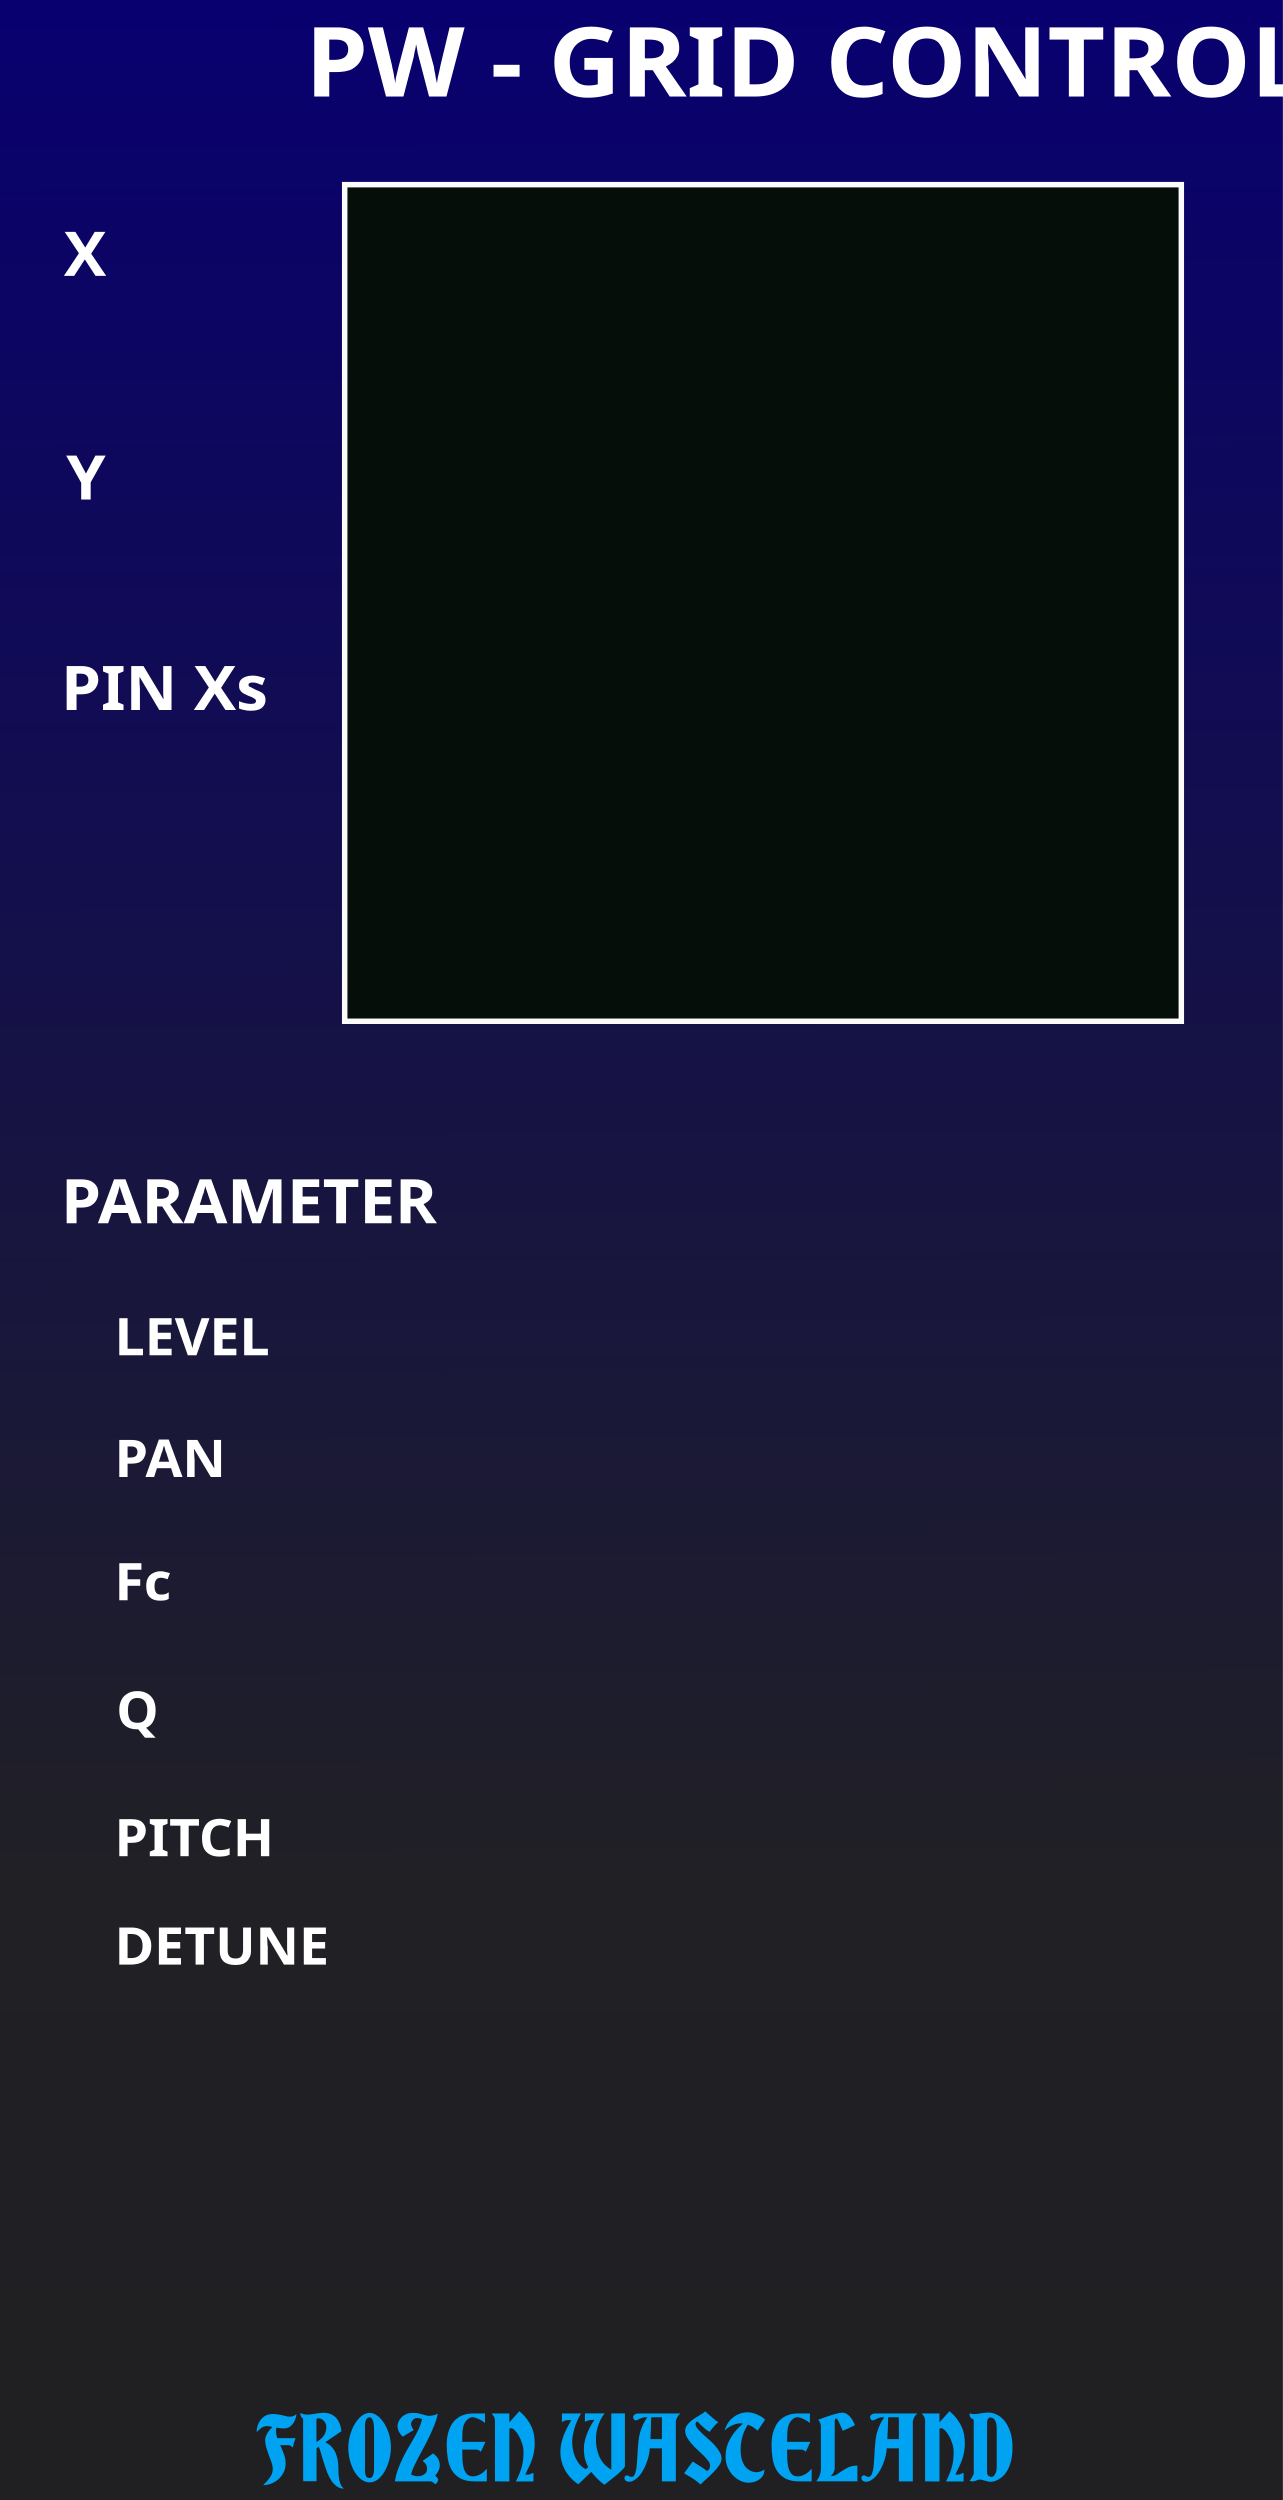
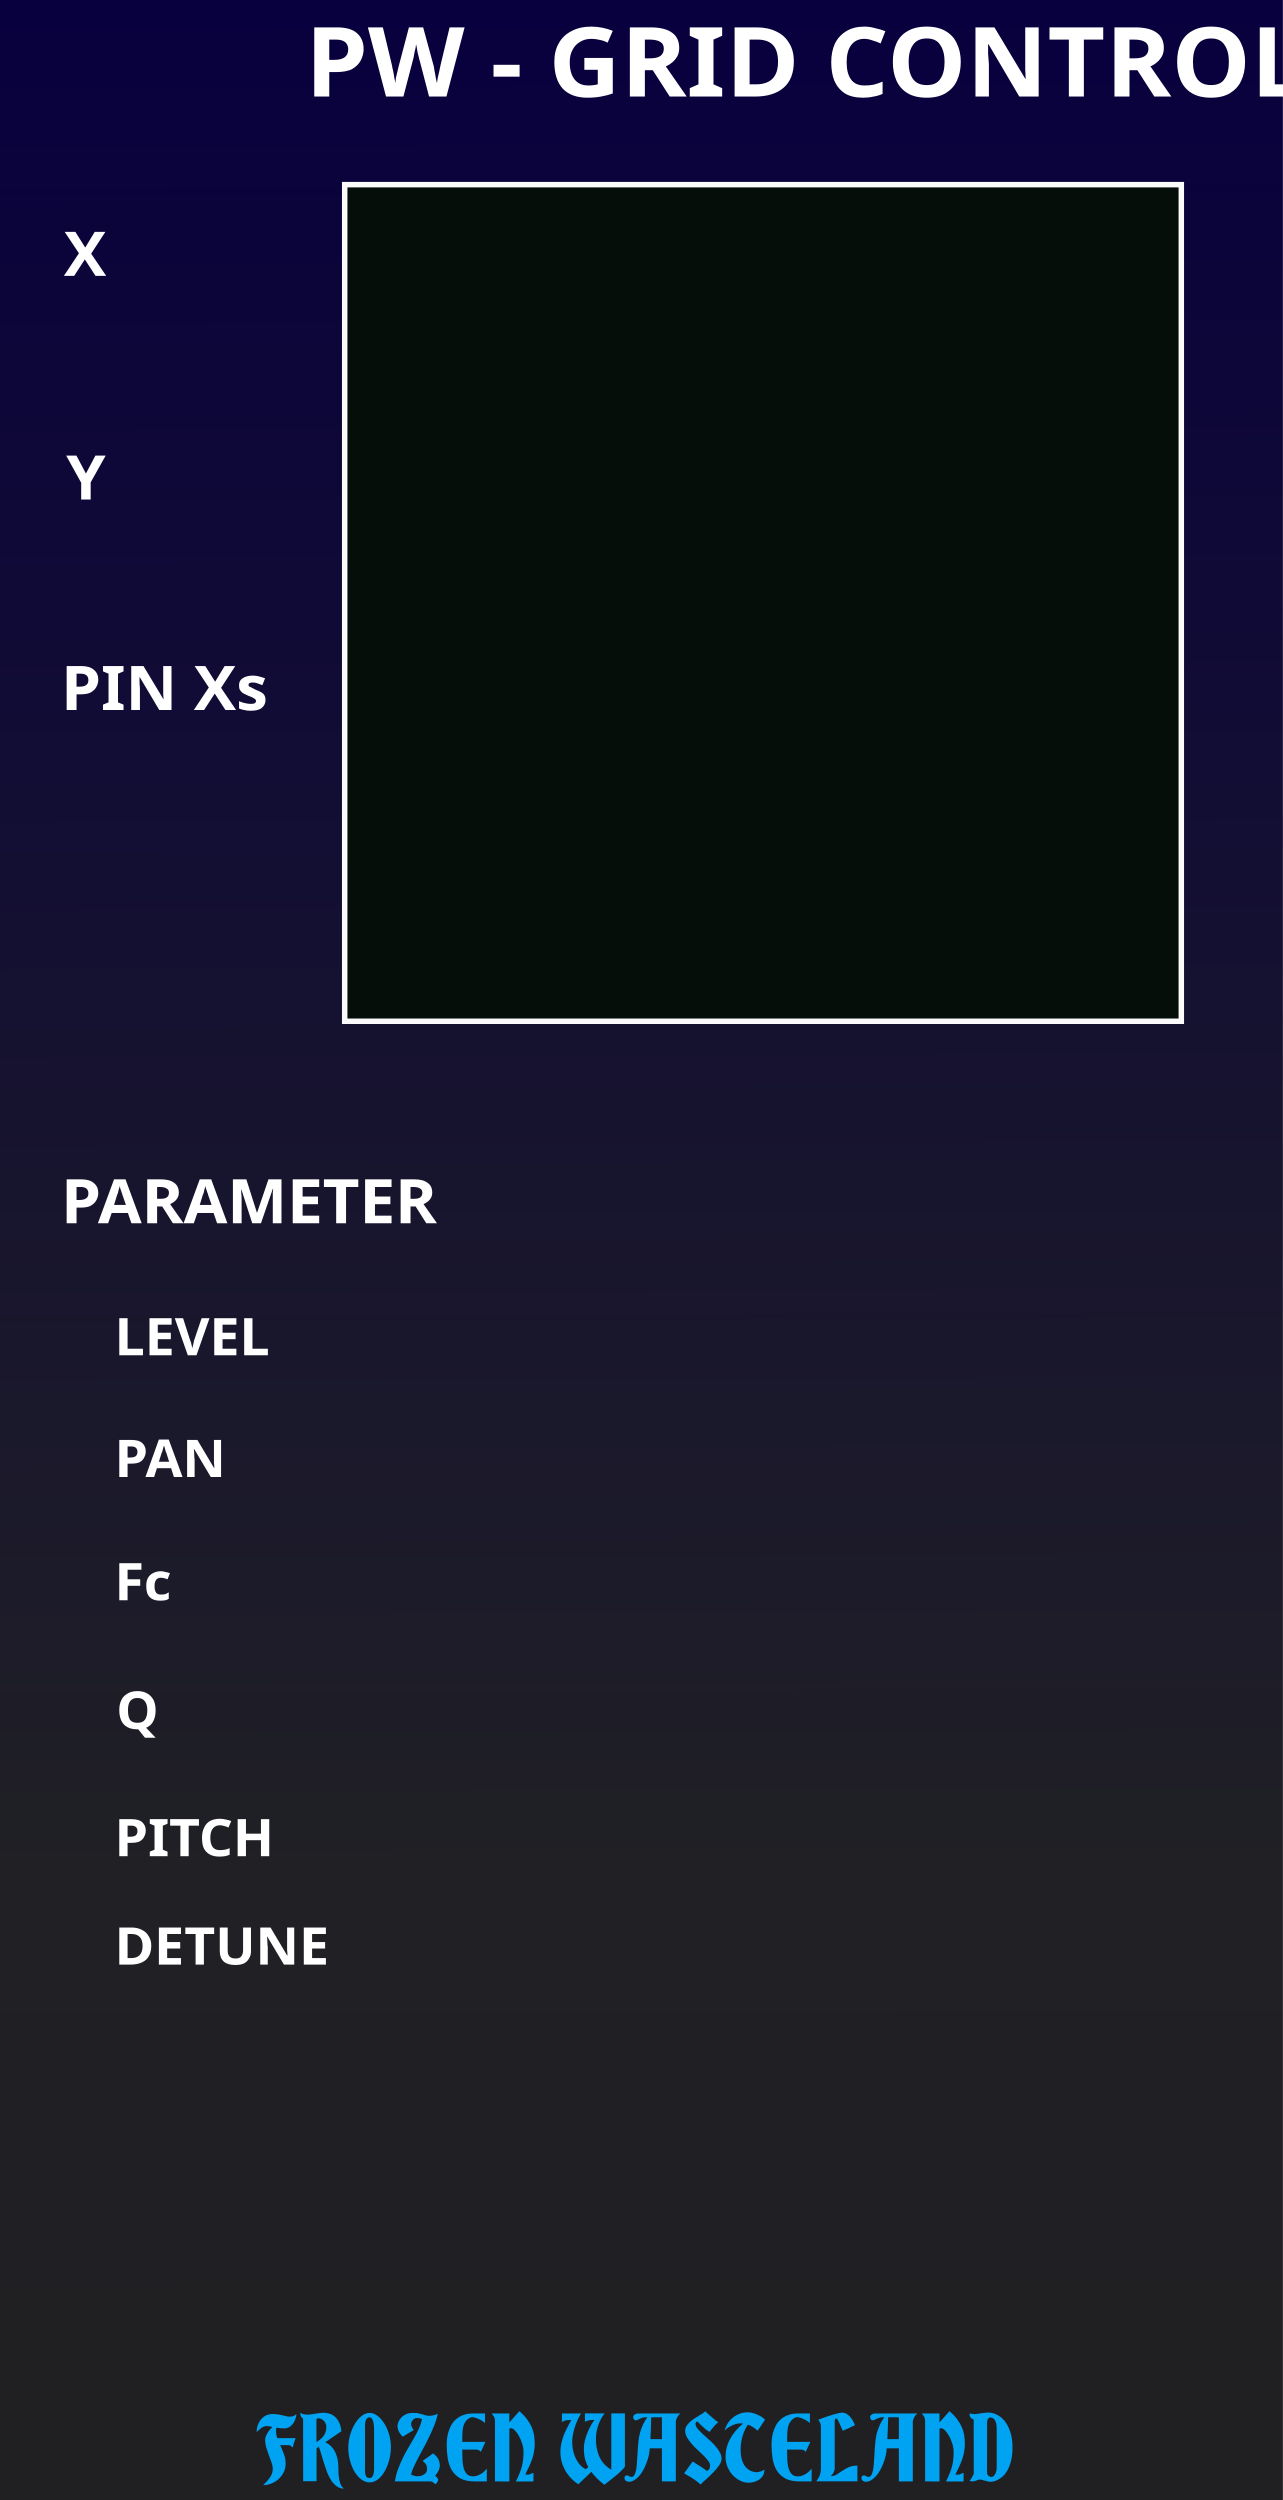
<svg xmlns="http://www.w3.org/2000/svg" xmlns:xlink="http://www.w3.org/1999/xlink" width="195" height="380" viewBox="0 0 51.594 100.542" version="1.1" id="svg11003">
  <defs id="defs10997">
    <linearGradient id="linearGradient4047">
      <stop style="stop-color:#202022;stop-opacity:1;" offset="0" id="stop3387" />
      <stop style="stop-color:#202025;stop-opacity:1;" offset=".3" id="stop3388" />
-       <stop style="stop-color:#08006f;stop-opacity:1;" offset="1" id="stop3389" />
+       <stop style="stop-color:#08003e;stop-opacity:1;" offset="1" id="stop3389" />
    </linearGradient>
    <linearGradient xlink:href="#linearGradient4047" id="linearGradient4049" x1="35.418" y1="158.333" x2="35.22" y2="50.462" gradientUnits="userSpaceOnUse" gradientTransform="matrix(0.5408089,0,0,1.00145,16.09922,-0.1464835)" />
  </defs>
  <g id="layer1" transform="translate(-35.14631,-50.389)">
    <path id="path33493" d="M 35.146,50.389 H 86.74 V 150.931 H 35.146 Z m 0,0" style="fill:url(#linearGradient4049);fill-opacity:1;fill-rule:nonzero;stroke:none;stroke-width:0.315" />
    <g style="font-style:normal;font-weight:normal;font-size:3.528px;line-height:1.25;font-family:sans-serif;letter-spacing:0px;word-spacing:0px;fill:#ffffff;fill-opacity:1;stroke:none;stroke-width:0.265" id="text5097" transform="matrix(1.034483,0,0,1.00145,-1.287785,-0.1464835)" />
    <g style="font-style:normal;font-variant:normal;font-weight:bold;font-stretch:normal;font-size:3.528px;line-height:1.25;font-family:Consolas;-inkscape-font-specification:'Consolas Bold';text-align:center;letter-spacing:0px;word-spacing:0px;text-anchor:middle;fill:#ffffff;fill-opacity:1;stroke:none;stroke-width:0.265" id="text373" transform="matrix(1.034483,0,0,1.00145,-1.287785,-0.1464835)" />
    <g style="font-style:normal;font-variant:normal;font-weight:bold;font-stretch:normal;font-size:13.333px;line-height:1.25;font-family:Consolas;-inkscape-font-specification:'Consolas Bold';text-align:center;letter-spacing:0px;word-spacing:0px;text-anchor:middle;fill:#ffffff;fill-opacity:1;stroke:none" id="flowRoot250" transform="matrix(1.034483,0,0,1.00145,-1.287785,-0.1464835)" />
    <g style="font-style:normal;font-variant:normal;font-weight:bold;font-stretch:normal;font-size:13.333px;line-height:1.25;font-family:Consolas;-inkscape-font-specification:'Consolas Bold';text-align:center;letter-spacing:0px;word-spacing:0px;text-anchor:middle;fill:#ffffff;fill-opacity:1;stroke:none" id="flowRoot53665" transform="matrix(1.034483,0,0,1.00145,-1.287785,-0.1464835)" />
    <g style="font-style:normal;font-variant:normal;font-weight:bold;font-stretch:normal;font-size:3.528px;line-height:1.25;font-family:Consolas;-inkscape-font-specification:'Consolas Bold';text-align:center;letter-spacing:0px;word-spacing:0px;text-anchor:middle;fill:#ffffff;fill-opacity:1;stroke:none;stroke-width:0.265" id="text53994" transform="matrix(1.034483,0,0,1.00145,-1.287785,-0.1464835)" />
    <g aria-label="FROZEN WASTELAND" style="font-style:normal;font-variant:normal;font-weight:bold;font-stretch:normal;font-size:3.528px;line-height:1.25;font-family:Consolas;-inkscape-font-specification:'Consolas Bold';text-align:start;letter-spacing:0px;word-spacing:0px;text-anchor:start;fill:#00a3f2;fill-opacity:1;stroke:none;stroke-width:0.265" id="text3885-7" transform="matrix(1.034483,0,0,1.00145,-34.94113,-0.1464835)">
      <path d="m 77.984,150.26 q 0.12,-0.12 0.191,-0.212 0.074,-0.092 0.113,-0.169 0.042,-0.078 0.053,-0.145 0.014,-0.071 0.014,-0.148 0,-0.095 -0.046,-0.229 -0.046,-0.134 -0.102,-0.286 -0.056,-0.152 -0.102,-0.31 -0.046,-0.159 -0.046,-0.303 0,-0.078 0.025,-0.152 0.028,-0.074 0.067,-0.141 0.042,-0.071 0.092,-0.131 0.049,-0.064 0.099,-0.113 -0.071,-0.014 -0.123,-0.021 -0.053,-0.011 -0.078,-0.011 -0.131,0 -0.222,0.071 -0.088,0.067 -0.191,0.169 0,-0.12 0.035,-0.247 0.039,-0.131 0.116,-0.236 0.078,-0.106 0.194,-0.173 0.12,-0.067 0.282,-0.067 0.113,0 0.208,0.018 0.099,0.014 0.18,0.035 0.081,0.021 0.148,0.039 0.067,0.014 0.12,0.014 0.081,0 0.141,-0.021 0.064,-0.025 0.123,-0.085 0,0.078 -0.032,0.176 -0.028,0.099 -0.088,0.191 -0.056,0.088 -0.148,0.152 -0.092,0.06 -0.212,0.06 -0.06,0 -0.138,-0.007 -0.074,-0.011 -0.155,-0.025 -0.007,0.025 -0.011,0.046 -0.004,0.021 -0.007,0.039 -0.004,0.021 -0.004,0.039 0,0.078 0.011,0.152 0.014,0.07 0.039,0.145 h 0.713 l -0.081,0.24 q -0.011,0.046 -0.014,0.067 -0.004,0.021 -0.011,0.067 l -0.131,-0.092 h -0.363 q 0.078,0.176 0.145,0.36 0.067,0.18 0.067,0.385 0,0.183 -0.074,0.342 -0.074,0.155 -0.198,0.272 -0.12,0.116 -0.279,0.18 -0.155,0.067 -0.321,0.067 z" style="font-style:normal;font-variant:normal;font-weight:normal;font-stretch:normal;font-family:'Bradley Gratis';-inkscape-font-specification:'Bradley Gratis';text-align:start;text-anchor:start;stroke-width:0.265" id="path7125" />
      <path d="m 80.054,148.532 q 0.071,-0.042 0.138,-0.099 0.071,-0.056 0.123,-0.127 0.056,-0.071 0.088,-0.162 0.035,-0.095 0.035,-0.212 0,-0.099 -0.039,-0.166 -0.035,-0.071 -0.085,-0.113 -0.049,-0.042 -0.099,-0.06 -0.046,-0.018 -0.071,-0.018 -0.028,0 -0.053,0.011 -0.021,0.011 -0.039,0.025 z m -0.519,-0.942 q -0.113,-0.064 -0.113,-0.236 0.032,0.032 0.113,0.056 0.081,0.021 0.173,0.021 0.046,0 0.131,-0.011 0.085,-0.014 0.173,-0.028 0.092,-0.014 0.173,-0.025 0.085,-0.014 0.131,-0.014 0.116,0 0.233,0.035 0.116,0.035 0.215,0.12 0.099,0.085 0.166,0.229 0.071,0.141 0.092,0.36 l -0.628,0.445 q 0.071,0.028 0.159,0.095 0.088,0.067 0.166,0.187 0.081,0.12 0.134,0.307 0.053,0.183 0.053,0.452 0,0.233 0.021,0.377 0.021,0.145 0.053,0.233 0.032,0.088 0.067,0.131 0.039,0.046 0.071,0.078 -0.155,0 -0.275,-0.092 -0.12,-0.088 -0.212,-0.233 -0.092,-0.145 -0.162,-0.328 -0.067,-0.183 -0.123,-0.37 -0.056,-0.187 -0.106,-0.36 -0.046,-0.173 -0.095,-0.3 -0.025,0.018 -0.049,0.035 -0.021,0.014 -0.039,0.032 v 1.319 h -0.519 z" style="font-style:normal;font-variant:normal;font-weight:normal;font-stretch:normal;font-family:'Bradley Gratis';-inkscape-font-specification:'Bradley Gratis';text-align:start;text-anchor:start;stroke-width:0.265" id="path7127" />
      <path d="m 81.941,149.64 q 0,0.12 0.014,0.187 0.018,0.067 0.042,0.102 0.028,0.032 0.064,0.039 0.035,0.007 0.071,0.007 0.071,0 0.116,-0.095 0.046,-0.099 0.046,-0.3 v -1.531 q 0,-0.159 -0.018,-0.258 -0.014,-0.102 -0.042,-0.155 -0.025,-0.056 -0.06,-0.078 -0.032,-0.021 -0.064,-0.021 -0.067,0 -0.12,0.085 -0.049,0.081 -0.049,0.261 z m 1.005,-0.885 q 0,0.258 -0.067,0.508 -0.064,0.25 -0.176,0.448 -0.109,0.198 -0.261,0.321 -0.152,0.12 -0.321,0.12 -0.159,0 -0.31,-0.109 -0.148,-0.109 -0.265,-0.3 -0.113,-0.191 -0.183,-0.445 -0.071,-0.254 -0.071,-0.543 0,-0.236 0.064,-0.483 0.067,-0.25 0.18,-0.452 0.113,-0.201 0.265,-0.328 0.152,-0.131 0.321,-0.131 0.148,0 0.293,0.109 0.148,0.109 0.265,0.3 0.12,0.187 0.194,0.441 0.074,0.254 0.074,0.543 z" style="font-style:normal;font-variant:normal;font-weight:normal;font-stretch:normal;font-family:'Bradley Gratis';-inkscape-font-specification:'Bradley Gratis';text-align:start;text-anchor:start;stroke-width:0.265" id="path7129" />
      <path d="m 83.101,150.112 q 0.046,-0.272 0.131,-0.512 0.088,-0.24 0.194,-0.459 0.106,-0.219 0.219,-0.416 0.116,-0.201 0.219,-0.388 0.102,-0.187 0.18,-0.363 0.078,-0.18 0.113,-0.36 -0.028,-0.018 -0.067,-0.032 -0.035,-0.014 -0.138,-0.014 -0.053,0 -0.095,0.028 -0.039,0.025 -0.067,0.064 -0.028,0.035 -0.046,0.078 -0.014,0.039 -0.014,0.064 0,0.028 0.011,0.067 0.014,0.035 0.028,0.071 0.018,0.035 0.035,0.067 0.018,0.028 0.032,0.042 l -0.43,0.268 q -0.085,-0.081 -0.145,-0.198 -0.056,-0.12 -0.056,-0.24 0,-0.06 0.032,-0.148 0.032,-0.088 0.102,-0.169 0.071,-0.085 0.183,-0.141 0.116,-0.06 0.282,-0.06 0.131,0 0.219,0.018 0.088,0.018 0.155,0.042 0.067,0.021 0.123,0.039 0.06,0.018 0.134,0.018 0.046,0 0.099,-0.007 0.053,-0.007 0.099,-0.021 0.046,-0.014 0.081,-0.028 0.039,-0.018 0.06,-0.039 -0.042,0.222 -0.134,0.462 -0.092,0.24 -0.205,0.48 -0.109,0.24 -0.233,0.469 -0.12,0.229 -0.222,0.43 -0.099,0.198 -0.169,0.36 -0.067,0.159 -0.074,0.261 0.141,0.06 0.24,0.06 0.064,0 0.131,-0.014 0.067,-0.018 0.12,-0.053 0.056,-0.035 0.092,-0.088 0.035,-0.057 0.035,-0.134 0,-0.078 -0.018,-0.127 -0.014,-0.053 -0.039,-0.085 -0.025,-0.035 -0.056,-0.06 -0.032,-0.028 -0.06,-0.056 l 0.406,-0.3 q 0.141,0.106 0.201,0.226 0.06,0.12 0.06,0.261 0,0.067 -0.021,0.131 -0.018,0.06 -0.046,0.113 -0.025,0.049 -0.06,0.092 -0.032,0.042 -0.056,0.067 l 0.06,0.06 q 0.018,0.018 0.039,0.053 0.021,0.032 0.021,0.056 0,0.028 -0.025,0.081 -0.021,0.056 -0.088,0.099 -0.025,-0.032 -0.056,-0.057 -0.028,-0.021 -0.06,-0.039 -0.032,-0.018 -0.067,-0.018 z" style="font-style:normal;font-variant:normal;font-weight:normal;font-stretch:normal;font-family:'Bradley Gratis';-inkscape-font-specification:'Bradley Gratis';text-align:start;text-anchor:start;stroke-width:0.265" id="path7131" />
      <path d="m 86.607,147.385 v 0.381 q -0.039,-0.035 -0.102,-0.078 -0.06,-0.042 -0.131,-0.074 -0.067,-0.035 -0.134,-0.056 -0.067,-0.025 -0.113,-0.025 -0.085,0 -0.173,0.067 -0.088,0.067 -0.145,0.18 -0.056,0.109 -0.074,0.289 -0.014,0.176 -0.014,0.455 h 0.903 l -0.18,0.402 q -0.035,-0.053 -0.085,-0.071 -0.046,-0.021 -0.085,-0.021 H 85.722 q 0,0.201 0.007,0.395 0.007,0.191 0.046,0.342 0.042,0.152 0.127,0.247 0.085,0.092 0.243,0.092 0.085,0 0.166,-0.032 0.085,-0.032 0.155,-0.078 0.071,-0.049 0.123,-0.102 0.056,-0.053 0.088,-0.095 v 0.508 h -0.476 q -0.342,0 -0.554,-0.12 -0.212,-0.123 -0.332,-0.328 -0.116,-0.208 -0.159,-0.48 -0.039,-0.272 -0.039,-0.568 0,-0.074 0.011,-0.194 0.011,-0.123 0.046,-0.258 0.035,-0.138 0.102,-0.275 0.067,-0.141 0.18,-0.25 0.116,-0.113 0.286,-0.183 0.169,-0.071 0.409,-0.071 z" style="font-style:normal;font-variant:normal;font-weight:normal;font-stretch:normal;font-family:'Bradley Gratis';-inkscape-font-specification:'Bradley Gratis';text-align:start;text-anchor:start;stroke-width:0.265" id="path7133" />
      <path d="m 86.994,150.112 v -2.438 q 0,-0.099 -0.042,-0.166 -0.042,-0.071 -0.085,-0.123 h 0.684 v 0.36 l 0.392,-0.455 q 0.18,0.162 0.296,0.325 0.116,0.159 0.183,0.321 0.067,0.159 0.092,0.325 0.025,0.162 0.025,0.335 0,0.169 -0.028,0.325 -0.025,0.152 -0.074,0.3 -0.049,0.148 -0.12,0.3 -0.067,0.152 -0.148,0.318 h 0.127 q 0.046,0 0.095,-0.032 0.049,-0.032 0.099,-0.032 v 0.339 h -0.684 q 0.095,-0.194 0.152,-0.349 0.06,-0.155 0.092,-0.296 0.032,-0.141 0.042,-0.275 0.011,-0.134 0.011,-0.286 0,-0.152 -0.053,-0.314 -0.049,-0.166 -0.123,-0.303 -0.074,-0.138 -0.159,-0.226 -0.081,-0.088 -0.148,-0.088 -0.042,0 -0.067,0.021 v 2.117 z" style="font-style:normal;font-variant:normal;font-weight:normal;font-stretch:normal;font-family:'Bradley Gratis';-inkscape-font-specification:'Bradley Gratis';text-align:start;text-anchor:start;stroke-width:0.265" id="path7135" />
      <path d="m 90.232,150.229 q -0.191,-0.138 -0.325,-0.293 -0.134,-0.159 -0.215,-0.328 -0.081,-0.169 -0.12,-0.342 -0.035,-0.176 -0.035,-0.346 0,-0.166 0.035,-0.328 0.035,-0.166 0.092,-0.325 0.06,-0.162 0.138,-0.314 0.078,-0.155 0.159,-0.303 h -0.021 q -0.011,0 -0.025,0 -0.011,-0.004 -0.028,-0.004 -0.056,0 -0.138,0.014 -0.078,0.014 -0.152,0.071 v -0.346 h 0.741 q -0.092,0.159 -0.159,0.321 -0.064,0.159 -0.106,0.31 -0.039,0.148 -0.06,0.282 -0.018,0.131 -0.018,0.236 0,0.106 0.021,0.254 0.021,0.148 0.078,0.307 0.06,0.155 0.159,0.296 0.102,0.141 0.265,0.229 l 0.106,-0.078 q -0.064,-0.12 -0.099,-0.229 -0.035,-0.113 -0.053,-0.212 -0.014,-0.099 -0.018,-0.18 -0.004,-0.085 -0.004,-0.152 0,-0.109 0.028,-0.247 0.028,-0.138 0.081,-0.286 0.053,-0.148 0.127,-0.3 0.078,-0.152 0.173,-0.296 -0.134,0 -0.222,0.021 -0.085,0.021 -0.145,0.06 v -0.339 h 0.762 q -0.064,0.088 -0.127,0.201 -0.06,0.109 -0.106,0.24 -0.046,0.127 -0.074,0.272 -0.028,0.145 -0.028,0.296 0,0.258 0.046,0.459 0.046,0.198 0.127,0.349 0.081,0.152 0.191,0.261 0.109,0.109 0.233,0.187 v -2.265 h 0.529 v 2.12 q 0,0.025 -0.035,0.071 -0.035,0.042 -0.092,0.099 -0.053,0.057 -0.127,0.123 -0.071,0.064 -0.145,0.127 -0.176,0.148 -0.399,0.325 -0.173,-0.134 -0.296,-0.265 -0.123,-0.131 -0.212,-0.254 z" style="font-style:normal;font-variant:normal;font-weight:normal;font-stretch:normal;font-family:'Bradley Gratis';-inkscape-font-specification:'Bradley Gratis';text-align:start;text-anchor:start;stroke-width:0.265" id="path7137" />
      <path d="m 93.484,148.415 v -0.878 h -0.416 q -0.004,0.236 -0.014,0.469 -0.007,0.229 -0.018,0.409 z m 0.72,-1.03 q -0.039,0.028 -0.074,0.071 -0.032,0.042 -0.056,0.092 -0.021,0.046 -0.035,0.092 -0.014,0.042 -0.014,0.074 v 2.399 H 93.484 v -1.33 h -0.473 q -0.004,0.127 -0.035,0.279 -0.032,0.148 -0.088,0.3 -0.053,0.148 -0.127,0.289 -0.071,0.138 -0.162,0.243 -0.088,0.106 -0.191,0.169 -0.099,0.064 -0.208,0.064 -0.071,0 -0.123,-0.042 -0.049,-0.042 -0.049,-0.12 0,-0.049 0.032,-0.07 0.032,-0.025 0.067,-0.025 0.032,0 0.049,0.011 0.018,0.007 0.032,0.021 0.018,0.011 0.039,0.021 0.021,0.007 0.06,0.007 0.064,0 0.102,-0.064 0.039,-0.067 0.064,-0.176 0.025,-0.113 0.035,-0.258 0.014,-0.148 0.021,-0.31 0.007,-0.162 0.018,-0.328 0.011,-0.169 0.028,-0.325 0.021,-0.183 0.064,-0.335 0.046,-0.152 0.095,-0.268 0.049,-0.116 0.099,-0.198 0.049,-0.081 0.085,-0.131 h -0.078 q -0.067,0 -0.123,0.021 -0.056,0.018 -0.102,0.042 -0.042,0.021 -0.078,0.042 -0.032,0.018 -0.056,0.018 -0.06,0 -0.088,-0.042 -0.028,-0.042 -0.028,-0.095 0,-0.049 0.053,-0.092 0.056,-0.046 0.155,-0.046 z" style="font-style:normal;font-variant:normal;font-weight:normal;font-stretch:normal;font-family:'Bradley Gratis';-inkscape-font-specification:'Bradley Gratis';text-align:start;text-anchor:start;stroke-width:0.265" id="path7139" />
      <path d="m 94.984,150.236 q -0.081,-0.081 -0.187,-0.159 -0.102,-0.078 -0.201,-0.138 -0.095,-0.06 -0.169,-0.102 -0.071,-0.042 -0.081,-0.053 0.035,-0.042 0.088,-0.116 0.053,-0.078 0.102,-0.152 0.053,-0.074 0.092,-0.131 0.042,-0.06 0.053,-0.071 0.049,0.032 0.134,0.088 0.088,0.053 0.173,0.113 0.088,0.06 0.159,0.109 0.071,0.049 0.092,0.07 0.049,-0.028 0.081,-0.074 0.035,-0.046 0.035,-0.148 0,-0.088 -0.074,-0.187 -0.071,-0.099 -0.176,-0.208 -0.106,-0.109 -0.233,-0.229 -0.127,-0.12 -0.233,-0.247 -0.106,-0.127 -0.18,-0.258 -0.071,-0.131 -0.071,-0.268 0,-0.099 0.049,-0.183 0.053,-0.088 0.131,-0.162 0.078,-0.078 0.169,-0.138 0.095,-0.064 0.18,-0.116 0.088,-0.056 0.155,-0.099 0.067,-0.046 0.095,-0.081 0.021,0.018 0.092,0.088 0.074,0.067 0.159,0.145 0.085,0.078 0.159,0.138 0.078,0.06 0.102,0.06 -0.035,0.028 -0.088,0.085 -0.049,0.053 -0.102,0.113 -0.049,0.06 -0.092,0.116 -0.039,0.053 -0.056,0.081 -0.081,-0.035 -0.162,-0.106 -0.081,-0.071 -0.148,-0.138 -0.067,-0.067 -0.113,-0.116 -0.046,-0.053 -0.06,-0.053 -0.028,0 -0.049,0.032 -0.018,0.028 -0.018,0.067 0,0.085 0.074,0.18 0.078,0.095 0.187,0.205 0.113,0.106 0.243,0.226 0.134,0.116 0.243,0.243 0.113,0.127 0.187,0.265 0.078,0.134 0.078,0.275 0,0.127 -0.095,0.268 -0.095,0.141 -0.229,0.282 -0.131,0.138 -0.268,0.265 -0.138,0.123 -0.226,0.219 z" style="font-style:normal;font-variant:normal;font-weight:normal;font-stretch:normal;font-family:'Bradley Gratis';-inkscape-font-specification:'Bradley Gratis';text-align:start;text-anchor:start;stroke-width:0.265" id="path7141" />
      <path d="m 97.469,149.636 q 0,0.138 -0.056,0.24 -0.056,0.099 -0.148,0.162 -0.088,0.064 -0.198,0.095 -0.109,0.032 -0.215,0.032 -0.166,0 -0.325,-0.081 -0.159,-0.081 -0.286,-0.219 -0.127,-0.141 -0.205,-0.328 -0.078,-0.191 -0.078,-0.409 0,-0.392 0.18,-0.727 0.18,-0.339 0.501,-0.614 -0.028,-0.004 -0.053,-0.004 -0.021,-0.004 -0.046,-0.004 -0.085,0 -0.18,0.028 -0.095,0.028 -0.18,0.074 -0.085,0.042 -0.155,0.095 -0.067,0.053 -0.102,0.099 0.028,-0.138 0.106,-0.272 0.078,-0.134 0.194,-0.236 0.116,-0.102 0.268,-0.166 0.152,-0.064 0.332,-0.064 0.092,0 0.194,0.028 0.102,0.028 0.194,0.074 0.095,0.042 0.169,0.095 0.074,0.053 0.113,0.102 l -0.289,0.441 q -0.176,-0.173 -0.381,-0.247 -0.046,0.074 -0.095,0.176 -0.049,0.099 -0.092,0.226 -0.039,0.127 -0.067,0.282 -0.025,0.152 -0.025,0.332 0,0.169 0.025,0.3 0.028,0.131 0.071,0.226 0.042,0.095 0.095,0.159 0.056,0.064 0.113,0.106 0.134,0.095 0.307,0.106 0.071,0 0.162,-0.028 0.095,-0.032 0.152,-0.081 z" style="font-style:normal;font-variant:normal;font-weight:normal;font-stretch:normal;font-family:'Bradley Gratis';-inkscape-font-specification:'Bradley Gratis';text-align:start;text-anchor:start;stroke-width:0.265" id="path7143" />
      <path d="m 99.237,147.385 v 0.381 q -0.039,-0.035 -0.102,-0.078 -0.06,-0.042 -0.131,-0.074 -0.067,-0.035 -0.134,-0.056 -0.067,-0.025 -0.113,-0.025 -0.085,0 -0.173,0.067 -0.088,0.067 -0.145,0.18 -0.056,0.109 -0.074,0.289 -0.014,0.176 -0.014,0.455 h 0.903 l -0.18,0.402 q -0.035,-0.053 -0.085,-0.071 -0.046,-0.021 -0.085,-0.021 h -0.554 q 0,0.201 0.007,0.395 0.007,0.191 0.046,0.342 0.042,0.152 0.127,0.247 0.085,0.092 0.243,0.092 0.085,0 0.166,-0.032 0.085,-0.032 0.155,-0.078 0.071,-0.049 0.123,-0.102 0.056,-0.053 0.088,-0.095 v 0.508 h -0.476 q -0.342,0 -0.554,-0.12 -0.212,-0.123 -0.332,-0.328 -0.116,-0.208 -0.159,-0.48 -0.039,-0.272 -0.039,-0.568 0,-0.074 0.011,-0.194 0.011,-0.123 0.046,-0.258 0.035,-0.138 0.102,-0.275 0.067,-0.141 0.18,-0.25 0.116,-0.113 0.286,-0.183 0.169,-0.071 0.409,-0.071 z" style="font-style:normal;font-variant:normal;font-weight:normal;font-stretch:normal;font-family:'Bradley Gratis';-inkscape-font-specification:'Bradley Gratis';text-align:start;text-anchor:start;stroke-width:0.265" id="path7145" />
      <path d="m 100.516,148.08 q -0.088,-0.212 -0.152,-0.353 -0.064,-0.141 -0.099,-0.141 -0.039,0 -0.053,0.035 -0.011,0.032 -0.011,0.056 v 1.912 q 0,0.078 -0.042,0.162 -0.042,0.085 -0.113,0.148 0.131,0 0.233,-0.064 0.102,-0.067 0.212,-0.145 0.113,-0.081 0.25,-0.145 0.138,-0.067 0.342,-0.067 v 0.631 h -1.595 q 0.046,-0.067 0.078,-0.127 0.035,-0.06 0.056,-0.12 0.021,-0.06 0.032,-0.127 0.011,-0.067 0.011,-0.148 v -1.669 q 0,-0.113 -0.042,-0.183 -0.042,-0.074 -0.06,-0.102 0.014,-0.004 0.071,-0.025 0.06,-0.025 0.145,-0.056 0.085,-0.032 0.187,-0.067 0.102,-0.035 0.201,-0.064 0.099,-0.032 0.187,-0.049 0.088,-0.021 0.145,-0.021 0.088,0 0.166,0.049 0.078,0.049 0.141,0.123 0.064,0.074 0.109,0.166 0.046,0.088 0.074,0.166 z" style="font-style:normal;font-variant:normal;font-weight:normal;font-stretch:normal;font-family:'Bradley Gratis';-inkscape-font-specification:'Bradley Gratis';text-align:start;text-anchor:start;stroke-width:0.265" id="path7147" />
      <path d="m 102.696,148.415 v -0.878 h -0.416 q -0.004,0.236 -0.014,0.469 -0.007,0.229 -0.018,0.409 z m 0.72,-1.03 q -0.039,0.028 -0.074,0.071 -0.032,0.042 -0.056,0.092 -0.021,0.046 -0.035,0.092 -0.014,0.042 -0.014,0.074 v 2.399 H 102.696 v -1.33 h -0.473 q -0.004,0.127 -0.035,0.279 -0.032,0.148 -0.088,0.3 -0.053,0.148 -0.127,0.289 -0.07,0.138 -0.162,0.243 -0.088,0.106 -0.191,0.169 -0.099,0.064 -0.208,0.064 -0.071,0 -0.123,-0.042 -0.049,-0.042 -0.049,-0.12 0,-0.049 0.032,-0.07 0.032,-0.025 0.067,-0.025 0.032,0 0.049,0.011 0.018,0.007 0.032,0.021 0.018,0.011 0.039,0.021 0.021,0.007 0.06,0.007 0.064,0 0.102,-0.064 0.039,-0.067 0.064,-0.176 0.025,-0.113 0.035,-0.258 0.014,-0.148 0.021,-0.31 0.007,-0.162 0.018,-0.328 0.011,-0.169 0.028,-0.325 0.021,-0.183 0.064,-0.335 0.046,-0.152 0.095,-0.268 0.049,-0.116 0.099,-0.198 0.049,-0.081 0.085,-0.131 h -0.078 q -0.067,0 -0.123,0.021 -0.056,0.018 -0.102,0.042 -0.042,0.021 -0.078,0.042 -0.032,0.018 -0.056,0.018 -0.06,0 -0.088,-0.042 -0.028,-0.042 -0.028,-0.095 0,-0.049 0.053,-0.092 0.056,-0.046 0.155,-0.046 z" style="font-style:normal;font-variant:normal;font-weight:normal;font-stretch:normal;font-family:'Bradley Gratis';-inkscape-font-specification:'Bradley Gratis';text-align:start;text-anchor:start;stroke-width:0.265" id="path7149" />
      <path d="m 103.716,150.112 v -2.438 q 0,-0.099 -0.042,-0.166 -0.042,-0.071 -0.085,-0.123 h 0.684 v 0.36 l 0.392,-0.455 q 0.18,0.162 0.296,0.325 0.116,0.159 0.183,0.321 0.067,0.159 0.092,0.325 0.025,0.162 0.025,0.335 0,0.169 -0.028,0.325 -0.025,0.152 -0.074,0.3 -0.049,0.148 -0.12,0.3 -0.067,0.152 -0.148,0.318 h 0.127 q 0.046,0 0.095,-0.032 0.049,-0.032 0.099,-0.032 v 0.339 h -0.684 q 0.095,-0.194 0.152,-0.349 0.06,-0.155 0.092,-0.296 0.032,-0.141 0.042,-0.275 0.011,-0.134 0.011,-0.286 0,-0.152 -0.053,-0.314 -0.049,-0.166 -0.123,-0.303 -0.074,-0.138 -0.159,-0.226 -0.081,-0.088 -0.148,-0.088 -0.042,0 -0.067,0.021 v 2.117 z" style="font-style:normal;font-variant:normal;font-weight:normal;font-stretch:normal;font-family:'Bradley Gratis';-inkscape-font-specification:'Bradley Gratis';text-align:start;text-anchor:start;stroke-width:0.265" id="path7151" />
      <path d="m 105.605,147.632 q -0.092,-0.039 -0.127,-0.095 -0.035,-0.056 -0.035,-0.106 0,-0.042 0.028,-0.053 0.028,0.018 0.078,0.025 0.049,0.007 0.113,0.007 0.032,0 0.088,-0.011 0.06,-0.011 0.131,-0.021 0.071,-0.011 0.145,-0.021 0.078,-0.011 0.145,-0.011 0.162,0 0.332,0.085 0.169,0.081 0.303,0.254 0.134,0.169 0.219,0.434 0.088,0.261 0.088,0.624 0,0.307 -0.053,0.529 -0.053,0.222 -0.134,0.377 -0.081,0.155 -0.18,0.25 -0.099,0.092 -0.194,0.145 -0.092,0.049 -0.169,0.067 -0.074,0.018 -0.109,0.018 -0.053,0 -0.113,-0.014 -0.06,-0.014 -0.12,-0.032 -0.057,-0.018 -0.109,-0.032 -0.049,-0.014 -0.085,-0.014 -0.039,0 -0.07,0.014 -0.032,0.011 -0.067,0.025 -0.032,0.011 -0.071,0.025 -0.039,0.011 -0.088,0.011 -0.018,0 -0.039,-0.004 -0.018,-0.004 -0.035,-0.011 -0.018,-0.007 -0.035,-0.018 0.028,-0.018 0.056,-0.06 0.028,-0.046 0.053,-0.095 0.028,-0.053 0.056,-0.116 z m 0.519,2.103 q 0,0.074 0.025,0.116 0.028,0.039 0.06,0.057 0.039,0.021 0.085,0.025 0.081,0 0.141,-0.109 0.064,-0.109 0.064,-0.279 v -1.549 q 0,-0.166 -0.032,-0.258 -0.032,-0.092 -0.074,-0.134 -0.042,-0.042 -0.085,-0.049 -0.042,-0.011 -0.067,-0.011 -0.042,0 -0.081,0.056 -0.035,0.057 -0.035,0.148 z" style="font-style:normal;font-variant:normal;font-weight:normal;font-stretch:normal;font-family:'Bradley Gratis';-inkscape-font-specification:'Bradley Gratis';text-align:start;text-anchor:start;stroke-width:0.265" id="path7153" />
    </g>
    <flowRoot xml:space="preserve" id="flowRoot2363" style="font-style:normal;font-variant:normal;font-weight:bold;font-stretch:normal;font-size:13.333px;line-height:1.25;font-family:Consolas;-inkscape-font-specification:'Consolas Bold';text-align:center;letter-spacing:0px;word-spacing:0px;text-anchor:middle;fill:#000000;fill-opacity:1;stroke:none" transform="matrix(1.034483,0,0,1.00145,-1.287785,-0.1464835)">
      <flowRegion id="flowRegion2365">
        <rect id="rect2367" width="268.669" height="29.026" x="-27.546" y="158.641" />
      </flowRegion>
      <flowPara id="flowPara2369" />
    </flowRoot>
    <text xml:space="preserve" style="font-style:normal;font-variant:normal;font-weight:bold;font-stretch:normal;font-size:3.591px;line-height:1.25;font-family:Consolas;-inkscape-font-specification:'Consolas Bold';text-align:start;letter-spacing:0px;word-spacing:0px;text-anchor:start;fill:#ffffff;fill-opacity:1;stroke:none;stroke-width:0.269" x="46.658" y="55.159" id="text3885" transform="scale(1.016359,0.9839046)">
      <tspan x="46.658" y="55.159" style="font-style:normal;font-variant:normal;font-weight:bold;font-stretch:normal;font-size:3.95px;font-family:Homenaje;-inkscape-font-specification:'Homenaje Bold';text-align:start;text-anchor:start;fill:#ffffff;fill-opacity:1;stroke-width:0.269" id="tspan1013">PW - GRID CONTROL</tspan>
    </text>
    <text xml:space="preserve" style="font-style:normal;font-variant:normal;font-weight:bold;font-stretch:normal;font-size:3.591px;line-height:1.25;font-family:Calibri;-inkscape-font-specification:'Calibri Bold';letter-spacing:0px;word-spacing:0px;fill:#ffffff;fill-opacity:1;stroke:none;stroke-width:0.269" x="37.108" y="62.487" id="text5443-7-5-4" transform="scale(1.016359,0.9839046)">
      <tspan id="tspan5441-1-6-3" x="37.108" y="62.487" style="font-style:normal;font-variant:normal;font-weight:bold;font-stretch:normal;font-size:2.513px;font-family:Homenaje;-inkscape-font-specification:'Homenaje Bold';stroke-width:0.269">X</tspan>
    </text>
    <text xml:space="preserve" style="font-style:normal;font-variant:normal;font-weight:bold;font-stretch:normal;font-size:3.591px;line-height:1.25;font-family:'Labtop Secundo Superwide';-inkscape-font-specification:'Labtop Secundo Superwide Bold';text-align:center;letter-spacing:0px;word-spacing:0px;text-anchor:middle;fill:#000000;fill-opacity:1;stroke:none;stroke-width:0.269" x="70.401" y="137.097" id="text993" transform="scale(1.016359,0.9839046)">
      <tspan id="tspan991" x="70.401" y="140.335" style="stroke-width:0.269" />
    </text>
    <text xml:space="preserve" style="font-style:normal;font-variant:normal;font-weight:bold;font-stretch:normal;font-size:3.591px;line-height:1.25;font-family:'Labtop Secundo Superwide';-inkscape-font-specification:'Labtop Secundo Superwide Bold';text-align:center;letter-spacing:0px;word-spacing:0px;text-anchor:middle;fill:#ff04ff;fill-opacity:1;stroke:none;stroke-width:0.269" x="97.632" y="115.007" id="text1267" transform="scale(1.016359,0.9839046)">
      <tspan id="tspan1265" x="97.632" y="118.246" style="fill:#ff04ff;fill-opacity:1;stroke-width:0.269" />
    </text>
    <text xml:space="preserve" style="font-style:normal;font-variant:normal;font-weight:bold;font-stretch:normal;font-size:3.591px;line-height:1.25;font-family:'Labtop Secundo Superwide';-inkscape-font-specification:'Labtop Secundo Superwide Bold';text-align:center;letter-spacing:0px;word-spacing:0px;text-anchor:middle;fill:#ffffff;fill-opacity:1;stroke:none;stroke-width:0.269" x="103.535" y="113.96" id="text1271" transform="scale(1.016359,0.9839046)">
      <tspan id="tspan1269" x="103.535" y="117.198" style="fill:#ffffff;fill-opacity:1;stroke-width:0.269" />
    </text>
    <text xml:space="preserve" style="font-style:normal;font-variant:normal;font-weight:bold;font-stretch:normal;font-size:3.591px;line-height:1.25;font-family:'Labtop Secundo Superwide';-inkscape-font-specification:'Labtop Secundo Superwide Bold';text-align:center;letter-spacing:0px;word-spacing:0px;text-anchor:middle;fill:#000000;fill-opacity:1;stroke:none;stroke-width:0.269" x="103.63" y="113.865" id="text1275" transform="scale(1.016359,0.9839046)">
      <tspan id="tspan1273" x="103.63" y="117.103" style="stroke-width:0.269" />
    </text>
    <text xml:space="preserve" style="font-style:normal;font-variant:normal;font-weight:bold;font-stretch:normal;font-size:3.591px;line-height:1.25;font-family:Homenaje;-inkscape-font-specification:'Homenaje Bold';letter-spacing:0px;word-spacing:0px;fill:#ffffff;fill-opacity:1;stroke:none;stroke-width:0.269" x="37.201" y="71.63" id="text5443-7-5-4-3" transform="scale(1.016359,0.9839046)">
      <tspan id="tspan5441-1-6-3-0" x="37.201" y="71.63" style="font-style:normal;font-variant:normal;font-weight:bold;font-stretch:normal;font-size:2.513px;font-family:Homenaje;-inkscape-font-specification:'Homenaje Bold';stroke-width:0.269">Y</tspan>
    </text>
    <text xml:space="preserve" style="font-style:normal;font-variant:normal;font-weight:bold;font-stretch:normal;font-size:3.591px;line-height:1.25;font-family:Homenaje;-inkscape-font-specification:'Homenaje Bold';letter-spacing:0px;word-spacing:0px;fill:#ffffff;fill-opacity:1;stroke:none;stroke-width:0.269" x="37" y="80.235" id="text5443-7-5-4-7" transform="scale(1.016359,0.9839046)">
      <tspan id="tspan5441-1-6-3-7" x="37" y="80.235" style="font-style:normal;font-variant:normal;font-weight:bold;font-stretch:normal;font-size:2.513px;font-family:Homenaje;-inkscape-font-specification:'Homenaje Bold';stroke-width:0.269">PIN Xs</tspan>
    </text>
    <text xml:space="preserve" style="font-style:normal;font-variant:normal;font-weight:bold;font-stretch:normal;font-size:3.591px;line-height:1.25;font-family:Homenaje;-inkscape-font-specification:'Homenaje Bold';letter-spacing:0px;word-spacing:0px;fill:#ffffff;fill-opacity:1;stroke:none;stroke-width:0.269" x="39.112" y="106.609" id="text5443-7-5-4-6" transform="scale(1.016359,0.9839046)">
      <tspan id="tspan5441-1-6-3-2" x="39.112" y="106.609" style="font-style:normal;font-variant:normal;font-weight:bold;font-stretch:normal;font-size:2.117px;font-family:Homenaje;-inkscape-font-specification:'Homenaje Bold';stroke-width:0.269">LEVEL</tspan>
    </text>
    <text xml:space="preserve" style="font-style:normal;font-variant:normal;font-weight:bold;font-stretch:normal;font-size:3.591px;line-height:1.25;font-family:'Labtop Secundo Superwide';-inkscape-font-specification:'Labtop Secundo Superwide Bold';text-align:center;letter-spacing:0px;word-spacing:0px;text-anchor:middle;fill:#000000;fill-opacity:1;stroke:none;stroke-width:0.269" x="80.589" y="113.96" id="text1475" transform="scale(1.016359,0.9839046)">
      <tspan id="tspan1473" x="80.589" y="117.198" style="stroke-width:0.269" />
    </text>
    <text xml:space="preserve" style="font-style:normal;font-variant:normal;font-weight:bold;font-stretch:normal;font-size:3.591px;line-height:1.25;font-family:Homenaje;-inkscape-font-specification:'Homenaje Bold';letter-spacing:0px;word-spacing:0px;fill:#ffffff;fill-opacity:1;stroke:none;stroke-width:0.269" x="37" y="101.213" id="text5443-7-5-4-7-4" transform="scale(1.016359,0.9839046)">
      <tspan id="tspan5441-1-6-3-7-6" x="37" y="101.213" style="font-style:normal;font-variant:normal;font-weight:bold;font-stretch:normal;font-size:2.513px;font-family:Homenaje;-inkscape-font-specification:'Homenaje Bold';stroke-width:0.269">PARAMETER</tspan>
    </text>
    <path style="opacity:0.981;fill:#060e08;fill-opacity:1;stroke:#ffffff;stroke-width:0.22;stroke-miterlimit:4;stroke-dasharray:none;stroke-opacity:1" d="M 49.009,57.815 H 82.655 V 91.461 H 49.009 Z" id="rect4936-0-8" />
    <text xml:space="preserve" style="font-style:normal;font-variant:normal;font-weight:bold;font-stretch:normal;font-size:3.591px;line-height:1.25;font-family:Homenaje;-inkscape-font-specification:'Homenaje Bold';letter-spacing:0px;word-spacing:0px;fill:#ffffff;fill-opacity:1;stroke:none;stroke-width:0.269" x="39.112" y="111.588" id="text5443-7-5-4-6-8" transform="scale(1.016359,0.9839046)">
      <tspan id="tspan5441-1-6-3-2-3" x="39.112" y="111.588" style="font-style:normal;font-variant:normal;font-weight:bold;font-stretch:normal;font-size:2.117px;font-family:Homenaje;-inkscape-font-specification:'Homenaje Bold';stroke-width:0.269">PAN</tspan>
    </text>
    <text xml:space="preserve" style="font-style:normal;font-variant:normal;font-weight:bold;font-stretch:normal;font-size:3.591px;line-height:1.25;font-family:Homenaje;-inkscape-font-specification:'Homenaje Bold';letter-spacing:0px;word-spacing:0px;fill:#ffffff;fill-opacity:1;stroke:none;stroke-width:0.269" x="39.112" y="116.626" id="text5443-7-5-4-6-5" transform="scale(1.016359,0.9839046)">
      <tspan id="tspan5441-1-6-3-2-9" x="39.112" y="116.626" style="font-style:normal;font-variant:normal;font-weight:bold;font-stretch:normal;font-size:2.117px;font-family:Homenaje;-inkscape-font-specification:'Homenaje Bold';stroke-width:0.269">Fc</tspan>
    </text>
    <text xml:space="preserve" style="font-style:normal;font-variant:normal;font-weight:bold;font-stretch:normal;font-size:3.591px;line-height:1.25;font-family:Homenaje;-inkscape-font-specification:'Homenaje Bold';letter-spacing:0px;word-spacing:0px;fill:#ffffff;fill-opacity:1;stroke:none;stroke-width:0.269" x="39.175" y="121.882" id="text5443-7-5-4-6-4" transform="scale(1.016359,0.9839046)">
      <tspan id="tspan5441-1-6-3-2-5" x="39.175" y="121.882" style="font-style:normal;font-variant:normal;font-weight:bold;font-stretch:normal;font-size:2.117px;font-family:Homenaje;-inkscape-font-specification:'Homenaje Bold';stroke-width:0.269">Q</tspan>
    </text>
    <text xml:space="preserve" style="font-style:normal;font-variant:normal;font-weight:bold;font-stretch:normal;font-size:3.591px;line-height:1.25;font-family:Homenaje;-inkscape-font-specification:'Homenaje Bold';letter-spacing:0px;word-spacing:0px;fill:#ffffff;fill-opacity:1;stroke:none;stroke-width:0.269" x="39.112" y="127.087" id="text5443-7-5-4-6-2" transform="scale(1.016359,0.9839046)">
      <tspan id="tspan5441-1-6-3-2-2" x="39.112" y="127.087" style="font-style:normal;font-variant:normal;font-weight:bold;font-stretch:normal;font-size:2.117px;font-family:Homenaje;-inkscape-font-specification:'Homenaje Bold';stroke-width:0.269">PITCH</tspan>
    </text>
    <text xml:space="preserve" style="font-style:normal;font-variant:normal;font-weight:bold;font-stretch:normal;font-size:3.591px;line-height:1.25;font-family:Homenaje;-inkscape-font-specification:'Homenaje Bold';letter-spacing:0px;word-spacing:0px;fill:#ffffff;fill-opacity:1;stroke:none;stroke-width:0.269" x="39.114" y="131.515" id="text5443-7-5-4-6-6" transform="scale(1.016359,0.9839046)">
      <tspan id="tspan5441-1-6-3-2-4" x="39.114" y="131.515" style="font-style:normal;font-variant:normal;font-weight:bold;font-stretch:normal;font-size:2.117px;font-family:Homenaje;-inkscape-font-specification:'Homenaje Bold';stroke-width:0.269">DETUNE</tspan>
    </text>
  </g>
</svg>
